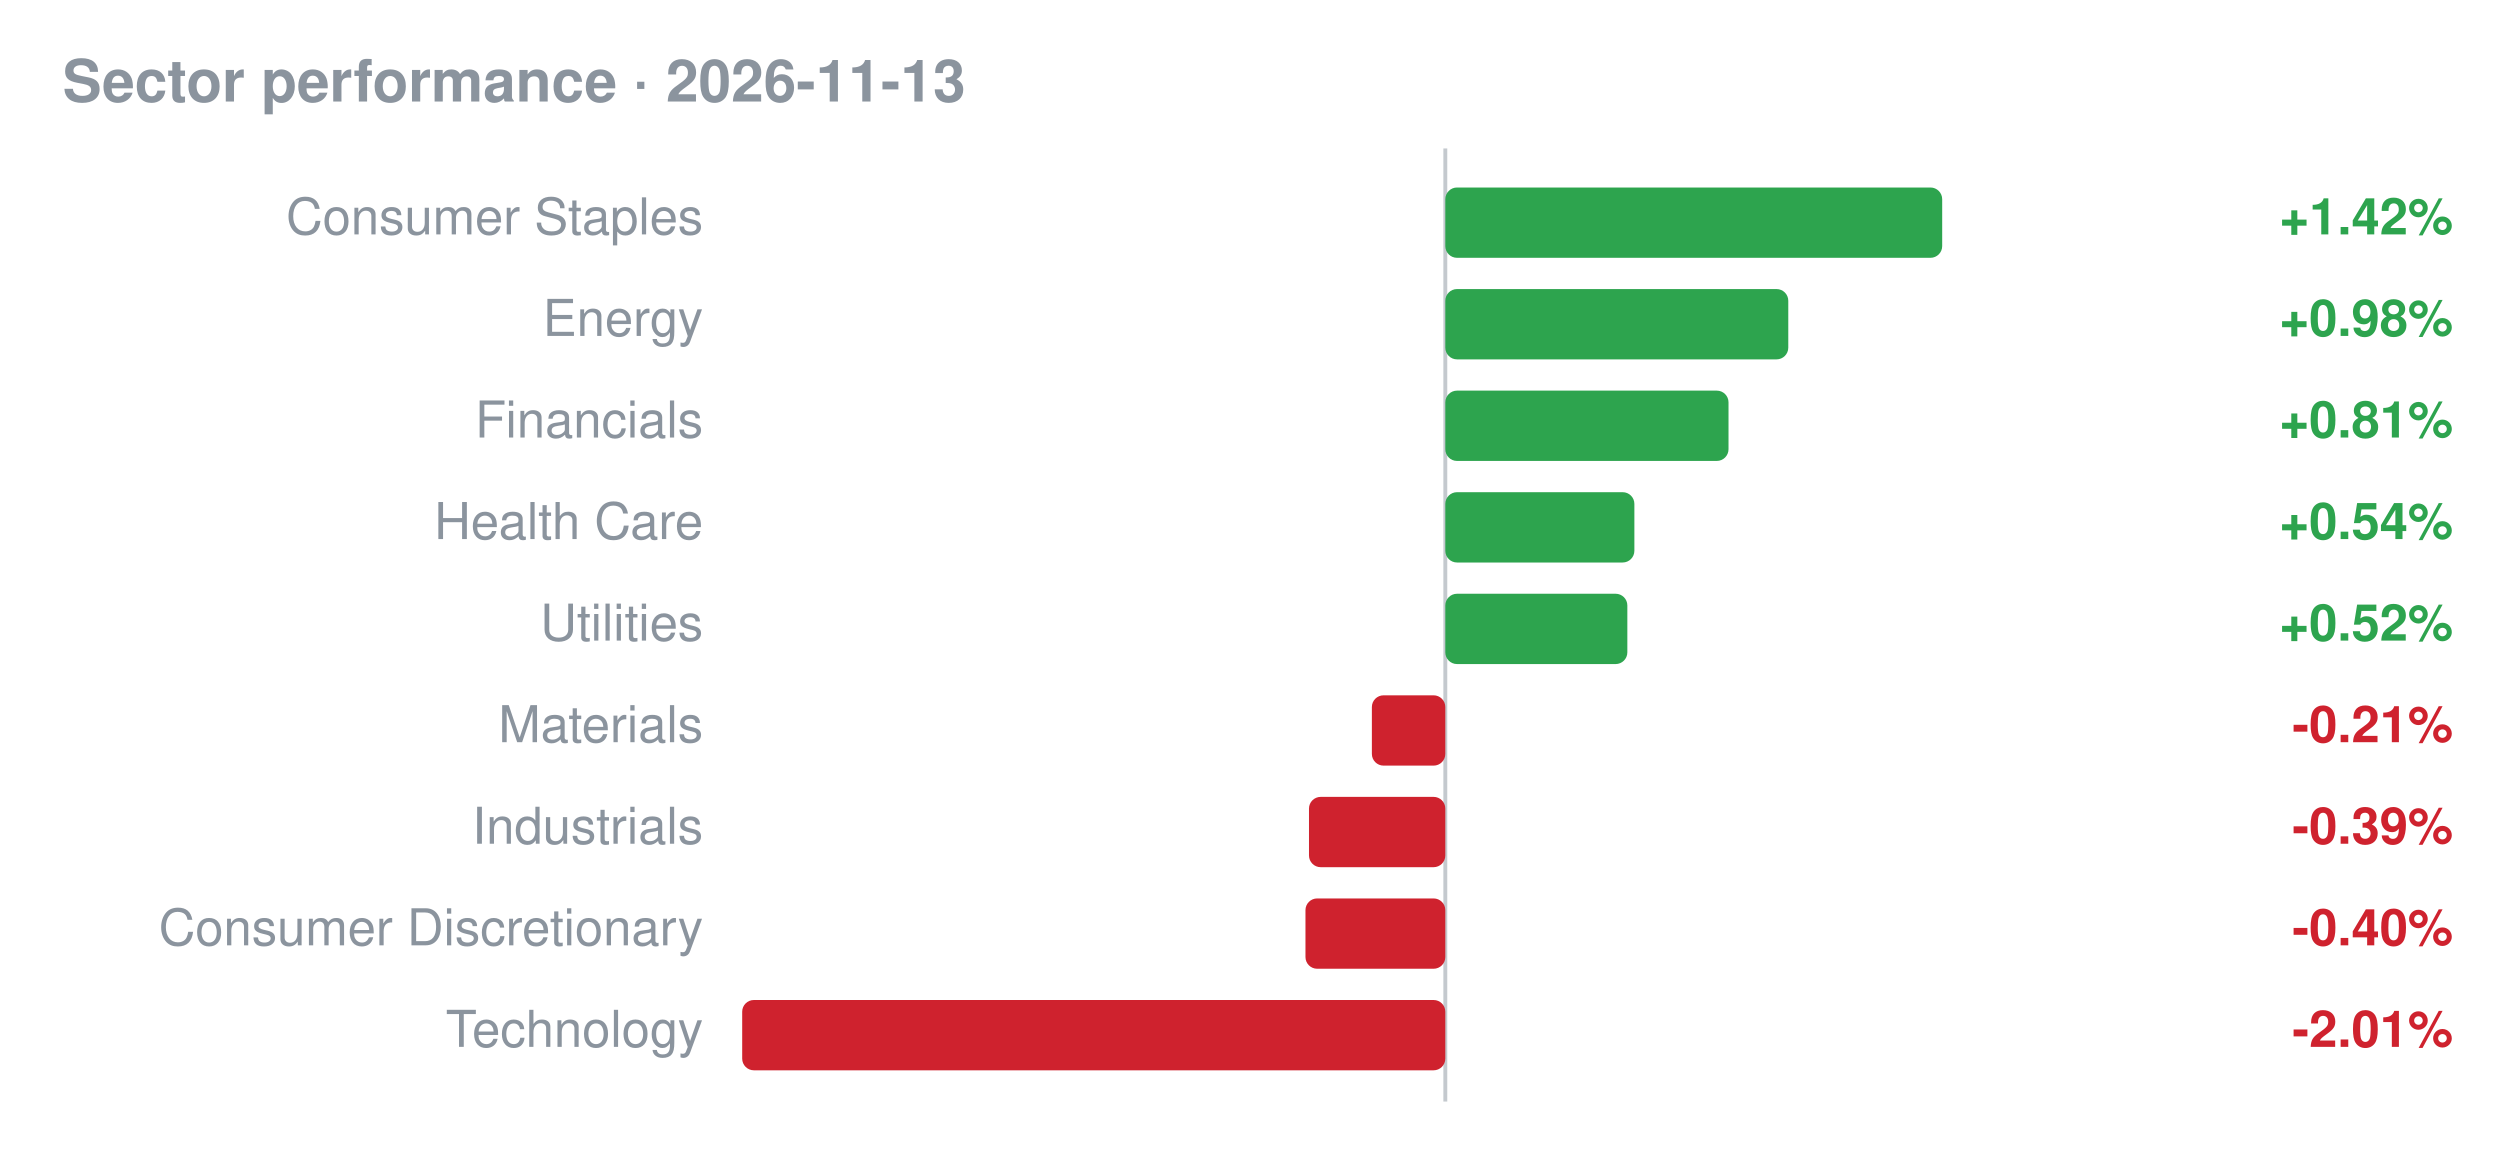
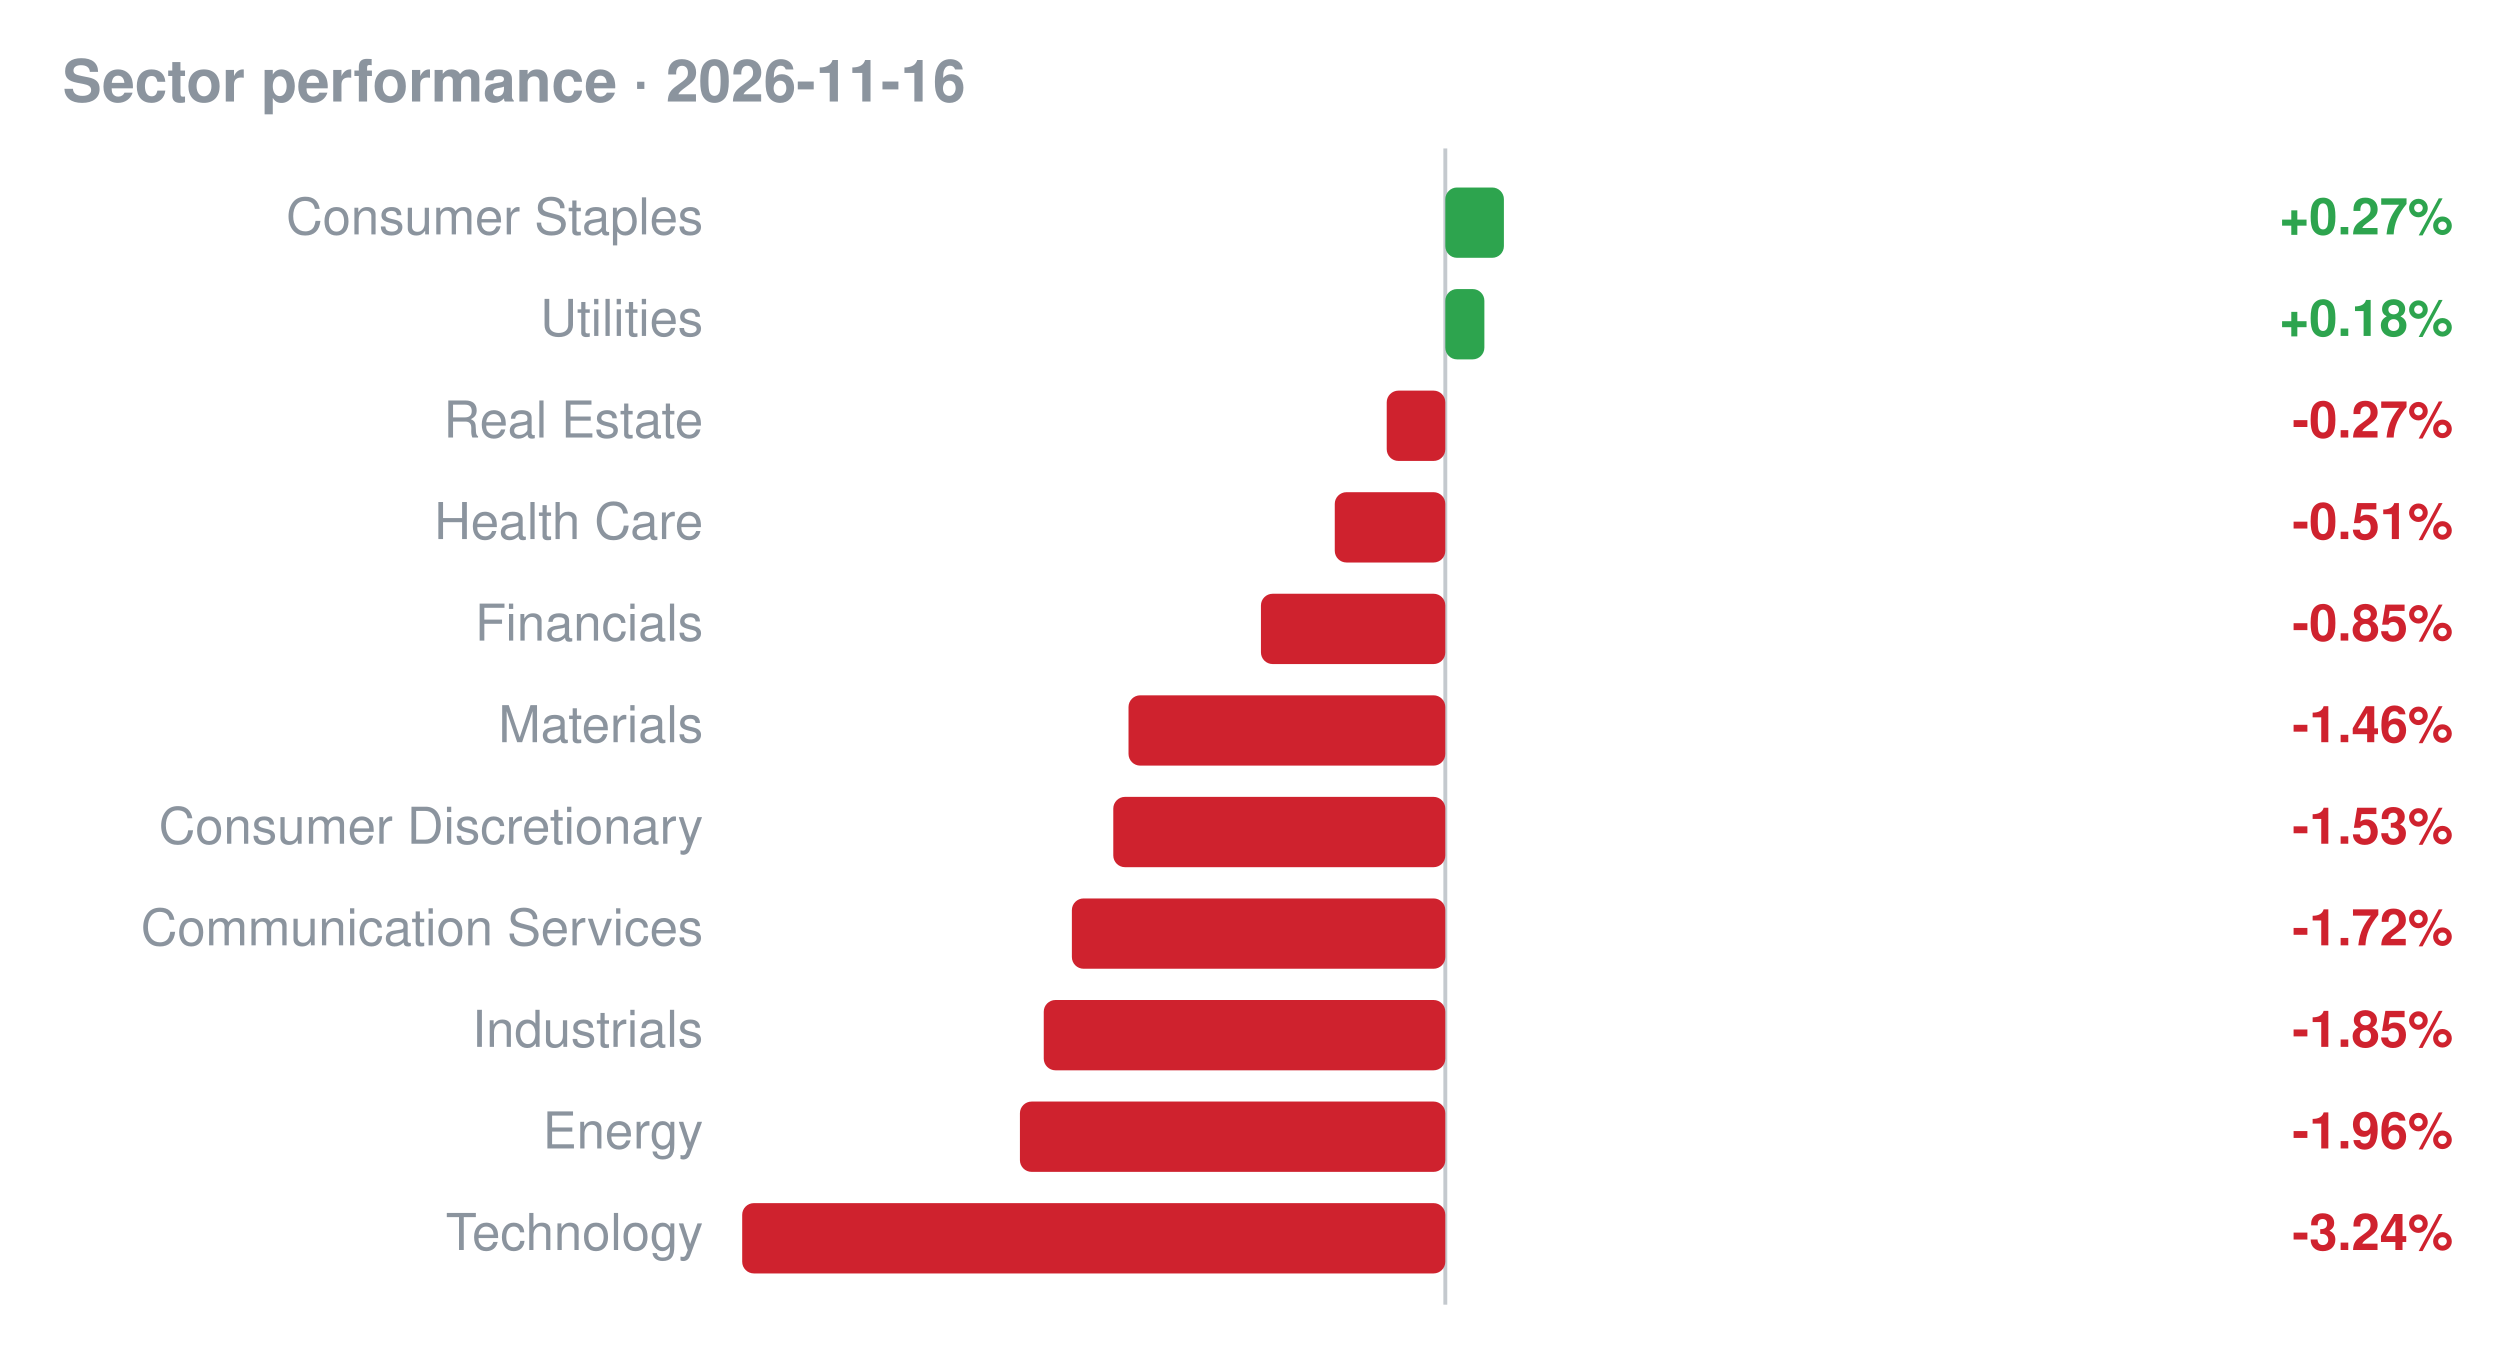
- <svg xmlns="http://www.w3.org/2000/svg" width="640" height="294" viewBox="0 0 640 294" font-family="-apple-system,Segoe UI,Helvetica,Arial,sans-serif" font-size="13">
-   <text x="16" y="26" font-size="15" font-weight="600" fill="#8b949e">Sector performance · 2026-11-13</text>
-   <line x1="370.0" y1="38" x2="370.0" y2="282" stroke="#8b949e" stroke-opacity="0.5" />
+ <svg xmlns="http://www.w3.org/2000/svg" width="640" height="346" viewBox="0 0 640 346" font-family="-apple-system,Segoe UI,Helvetica,Arial,sans-serif" font-size="13">
+   <text x="16" y="26" font-size="15" font-weight="600" fill="#8b949e">Sector performance · 2026-11-16</text>
+   <line x1="370.0" y1="38" x2="370.0" y2="334" stroke="#8b949e" stroke-opacity="0.5" />
  <text x="180" y="60" text-anchor="end" fill="#8b949e">Consumer Staples</text>
-   <rect x="370.0" y="48" width="127.2" height="18" rx="3" fill="#2da44e" />
-   <text x="628" y="60" text-anchor="end" fill="#2da44e" font-weight="600">+1.42%</text>
-   <text x="180" y="86" text-anchor="end" fill="#8b949e">Energy</text>
-   <rect x="370.0" y="74" width="87.8" height="18" rx="3" fill="#2da44e" />
-   <text x="628" y="86" text-anchor="end" fill="#2da44e" font-weight="600">+0.98%</text>
-   <text x="180" y="112" text-anchor="end" fill="#8b949e">Financials</text>
-   <rect x="370.0" y="100" width="72.5" height="18" rx="3" fill="#2da44e" />
-   <text x="628" y="112" text-anchor="end" fill="#2da44e" font-weight="600">+0.81%</text>
+   <rect x="370.0" y="48" width="15.0" height="18" rx="3" fill="#2da44e" />
+   <text x="628" y="60" text-anchor="end" fill="#2da44e" font-weight="600">+0.27%</text>
+   <text x="180" y="86" text-anchor="end" fill="#8b949e">Utilities</text>
+   <rect x="370.0" y="74" width="10.0" height="18" rx="3" fill="#2da44e" />
+   <text x="628" y="86" text-anchor="end" fill="#2da44e" font-weight="600">+0.18%</text>
+   <text x="180" y="112" text-anchor="end" fill="#8b949e">Real Estate</text>
+   <rect x="355.0" y="100" width="15.0" height="18" rx="3" fill="#cf222e" />
+   <text x="628" y="112" text-anchor="end" fill="#cf222e" font-weight="600">-0.27%</text>
  <text x="180" y="138" text-anchor="end" fill="#8b949e">Health Care</text>
-   <rect x="370.0" y="126" width="48.4" height="18" rx="3" fill="#2da44e" />
-   <text x="628" y="138" text-anchor="end" fill="#2da44e" font-weight="600">+0.54%</text>
-   <text x="180" y="164" text-anchor="end" fill="#8b949e">Utilities</text>
-   <rect x="370.0" y="152" width="46.6" height="18" rx="3" fill="#2da44e" />
-   <text x="628" y="164" text-anchor="end" fill="#2da44e" font-weight="600">+0.52%</text>
+   <rect x="341.7" y="126" width="28.3" height="18" rx="3" fill="#cf222e" />
+   <text x="628" y="138" text-anchor="end" fill="#cf222e" font-weight="600">-0.51%</text>
+   <text x="180" y="164" text-anchor="end" fill="#8b949e">Financials</text>
+   <rect x="322.8" y="152" width="47.2" height="18" rx="3" fill="#cf222e" />
+   <text x="628" y="164" text-anchor="end" fill="#cf222e" font-weight="600">-0.85%</text>
  <text x="180" y="190" text-anchor="end" fill="#8b949e">Materials</text>
-   <rect x="351.2" y="178" width="18.8" height="18" rx="3" fill="#cf222e" />
-   <text x="628" y="190" text-anchor="end" fill="#cf222e" font-weight="600">-0.21%</text>
-   <text x="180" y="216" text-anchor="end" fill="#8b949e">Industrials</text>
-   <rect x="335.1" y="204" width="34.9" height="18" rx="3" fill="#cf222e" />
-   <text x="628" y="216" text-anchor="end" fill="#cf222e" font-weight="600">-0.39%</text>
-   <text x="180" y="242" text-anchor="end" fill="#8b949e">Consumer Discretionary</text>
-   <rect x="334.2" y="230" width="35.8" height="18" rx="3" fill="#cf222e" />
-   <text x="628" y="242" text-anchor="end" fill="#cf222e" font-weight="600">-0.40%</text>
-   <text x="180" y="268" text-anchor="end" fill="#8b949e">Technology</text>
-   <rect x="190.0" y="256" width="180.0" height="18" rx="3" fill="#cf222e" />
-   <text x="628" y="268" text-anchor="end" fill="#cf222e" font-weight="600">-2.01%</text>
+   <rect x="288.9" y="178" width="81.1" height="18" rx="3" fill="#cf222e" />
+   <text x="628" y="190" text-anchor="end" fill="#cf222e" font-weight="600">-1.46%</text>
+   <text x="180" y="216" text-anchor="end" fill="#8b949e">Consumer Discretionary</text>
+   <rect x="285.0" y="204" width="85.0" height="18" rx="3" fill="#cf222e" />
+   <text x="628" y="216" text-anchor="end" fill="#cf222e" font-weight="600">-1.53%</text>
+   <text x="180" y="242" text-anchor="end" fill="#8b949e">Communication Services</text>
+   <rect x="274.4" y="230" width="95.6" height="18" rx="3" fill="#cf222e" />
+   <text x="628" y="242" text-anchor="end" fill="#cf222e" font-weight="600">-1.72%</text>
+   <text x="180" y="268" text-anchor="end" fill="#8b949e">Industrials</text>
+   <rect x="267.2" y="256" width="102.8" height="18" rx="3" fill="#cf222e" />
+   <text x="628" y="268" text-anchor="end" fill="#cf222e" font-weight="600">-1.85%</text>
+   <text x="180" y="294" text-anchor="end" fill="#8b949e">Energy</text>
+   <rect x="261.1" y="282" width="108.9" height="18" rx="3" fill="#cf222e" />
+   <text x="628" y="294" text-anchor="end" fill="#cf222e" font-weight="600">-1.96%</text>
+   <text x="180" y="320" text-anchor="end" fill="#8b949e">Technology</text>
+   <rect x="190.0" y="308" width="180.0" height="18" rx="3" fill="#cf222e" />
+   <text x="628" y="320" text-anchor="end" fill="#cf222e" font-weight="600">-3.24%</text>
</svg>
